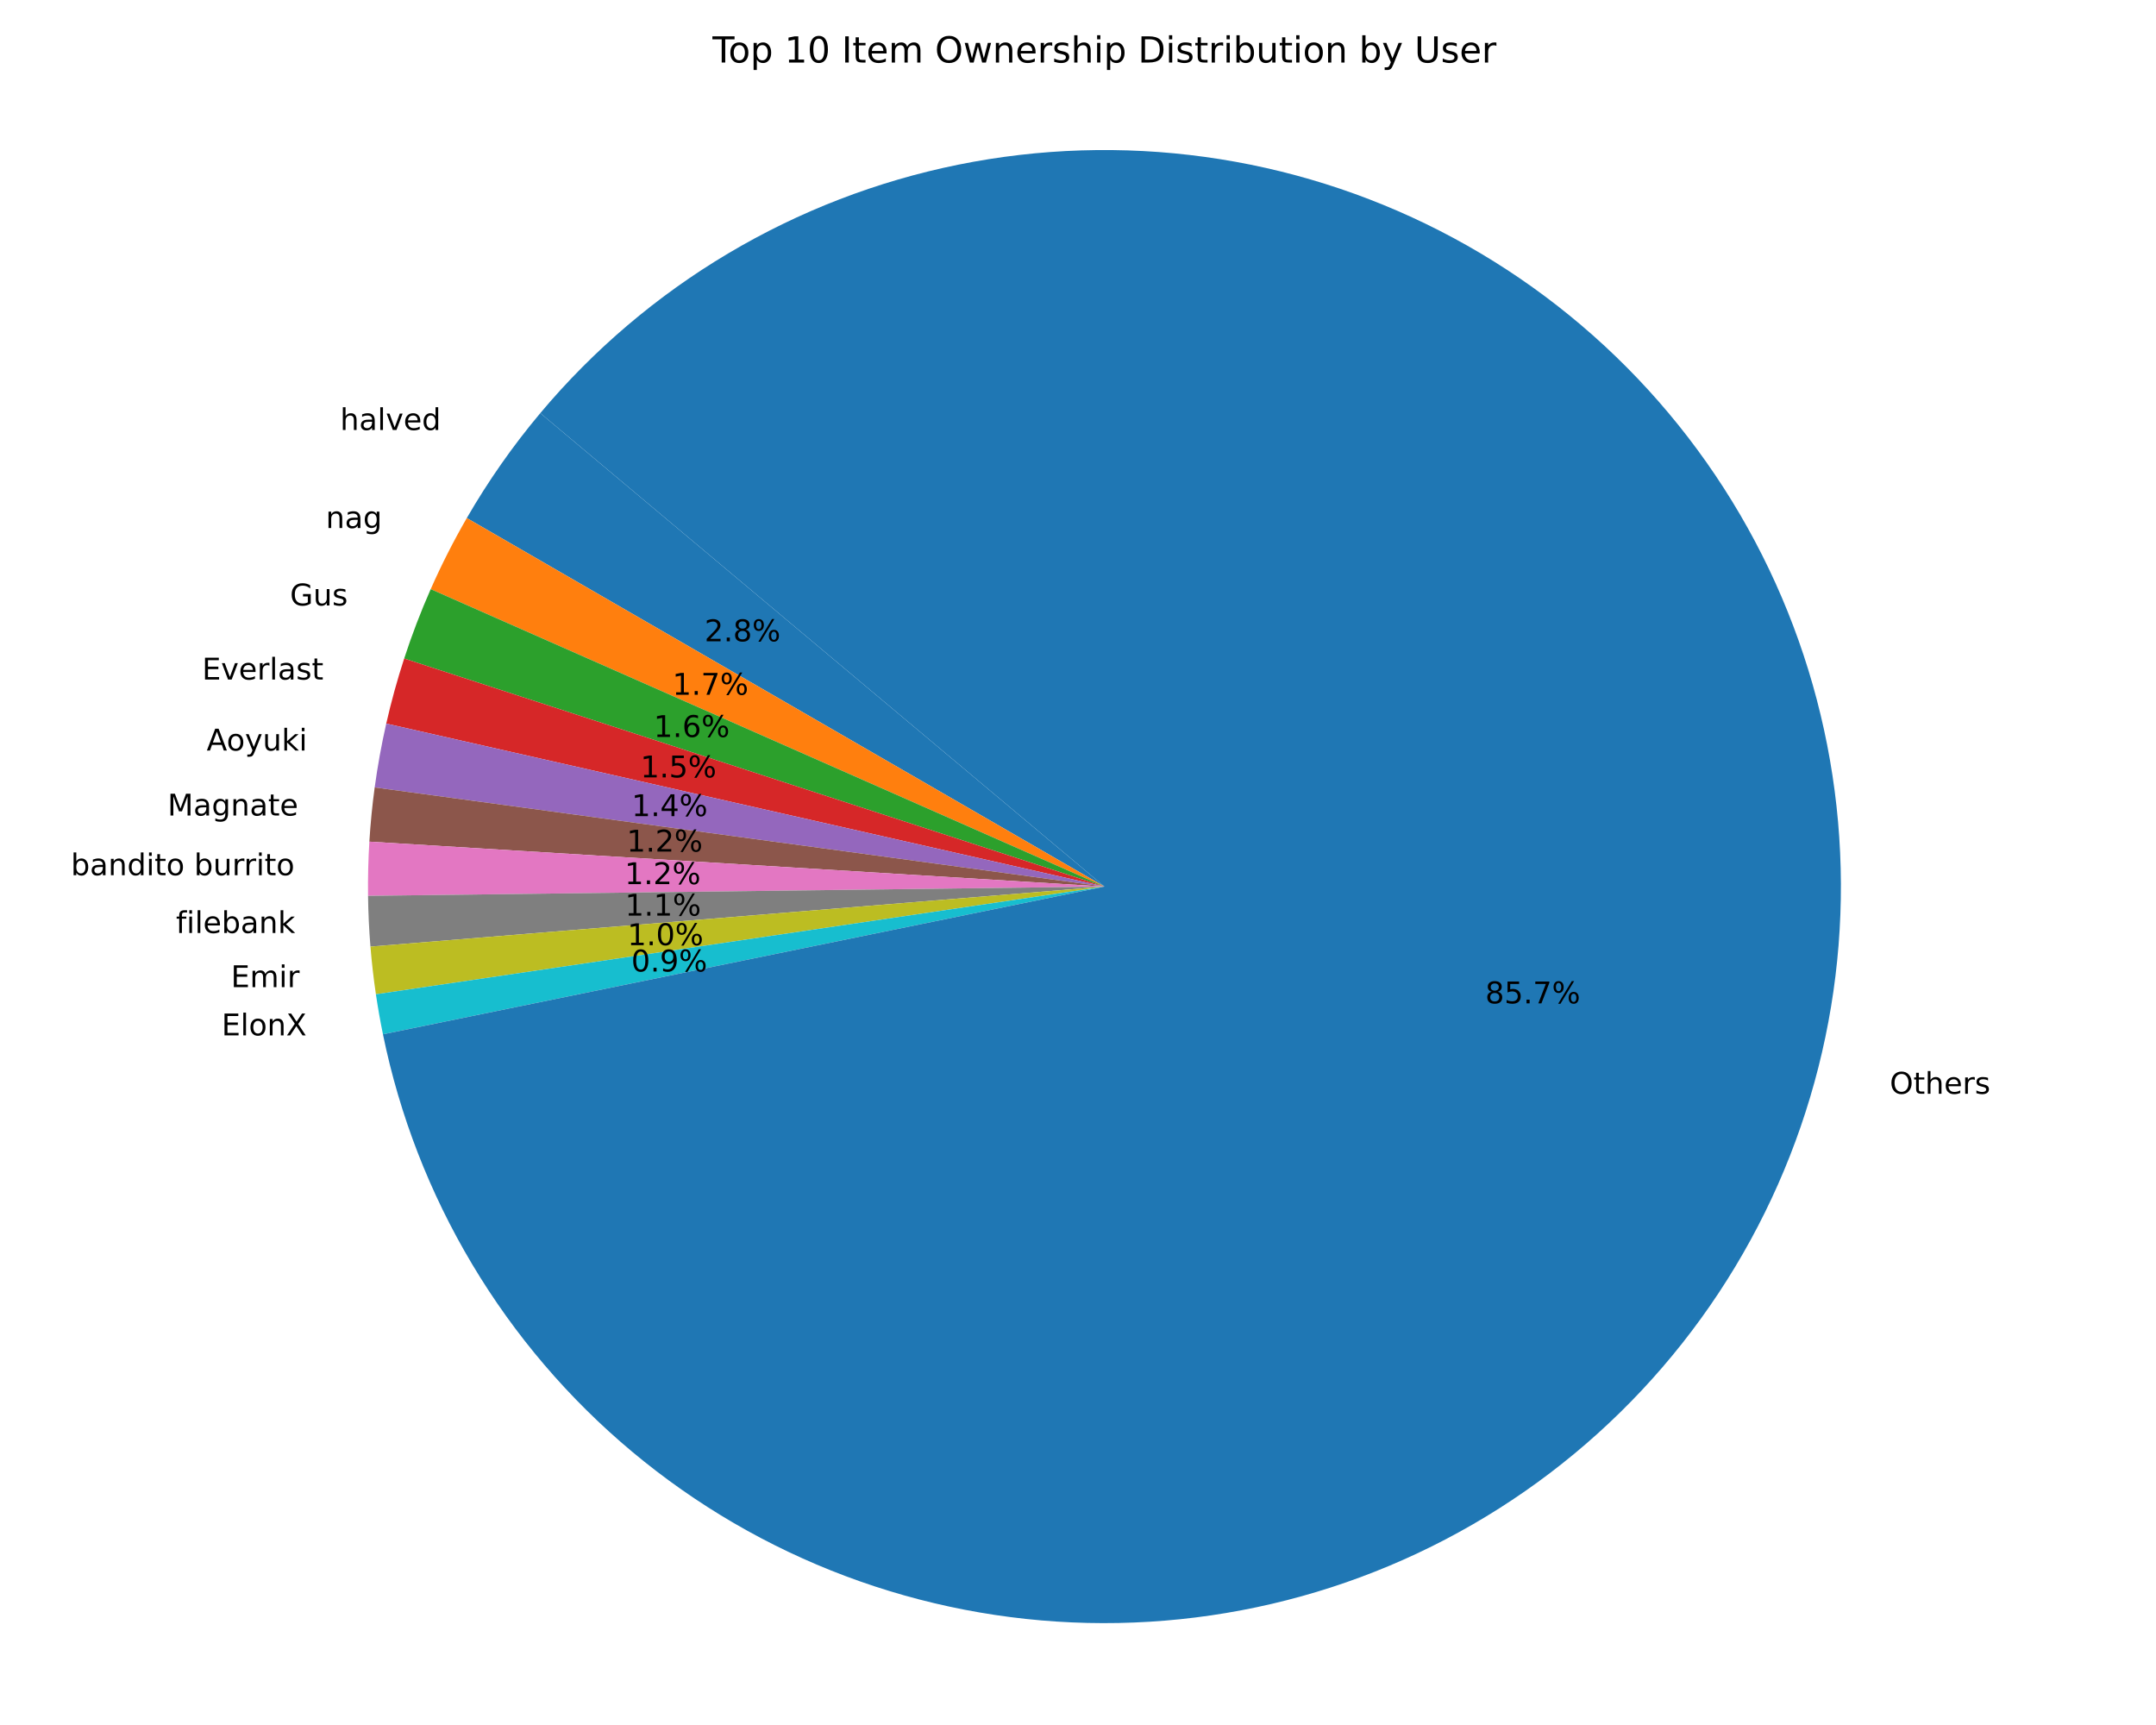
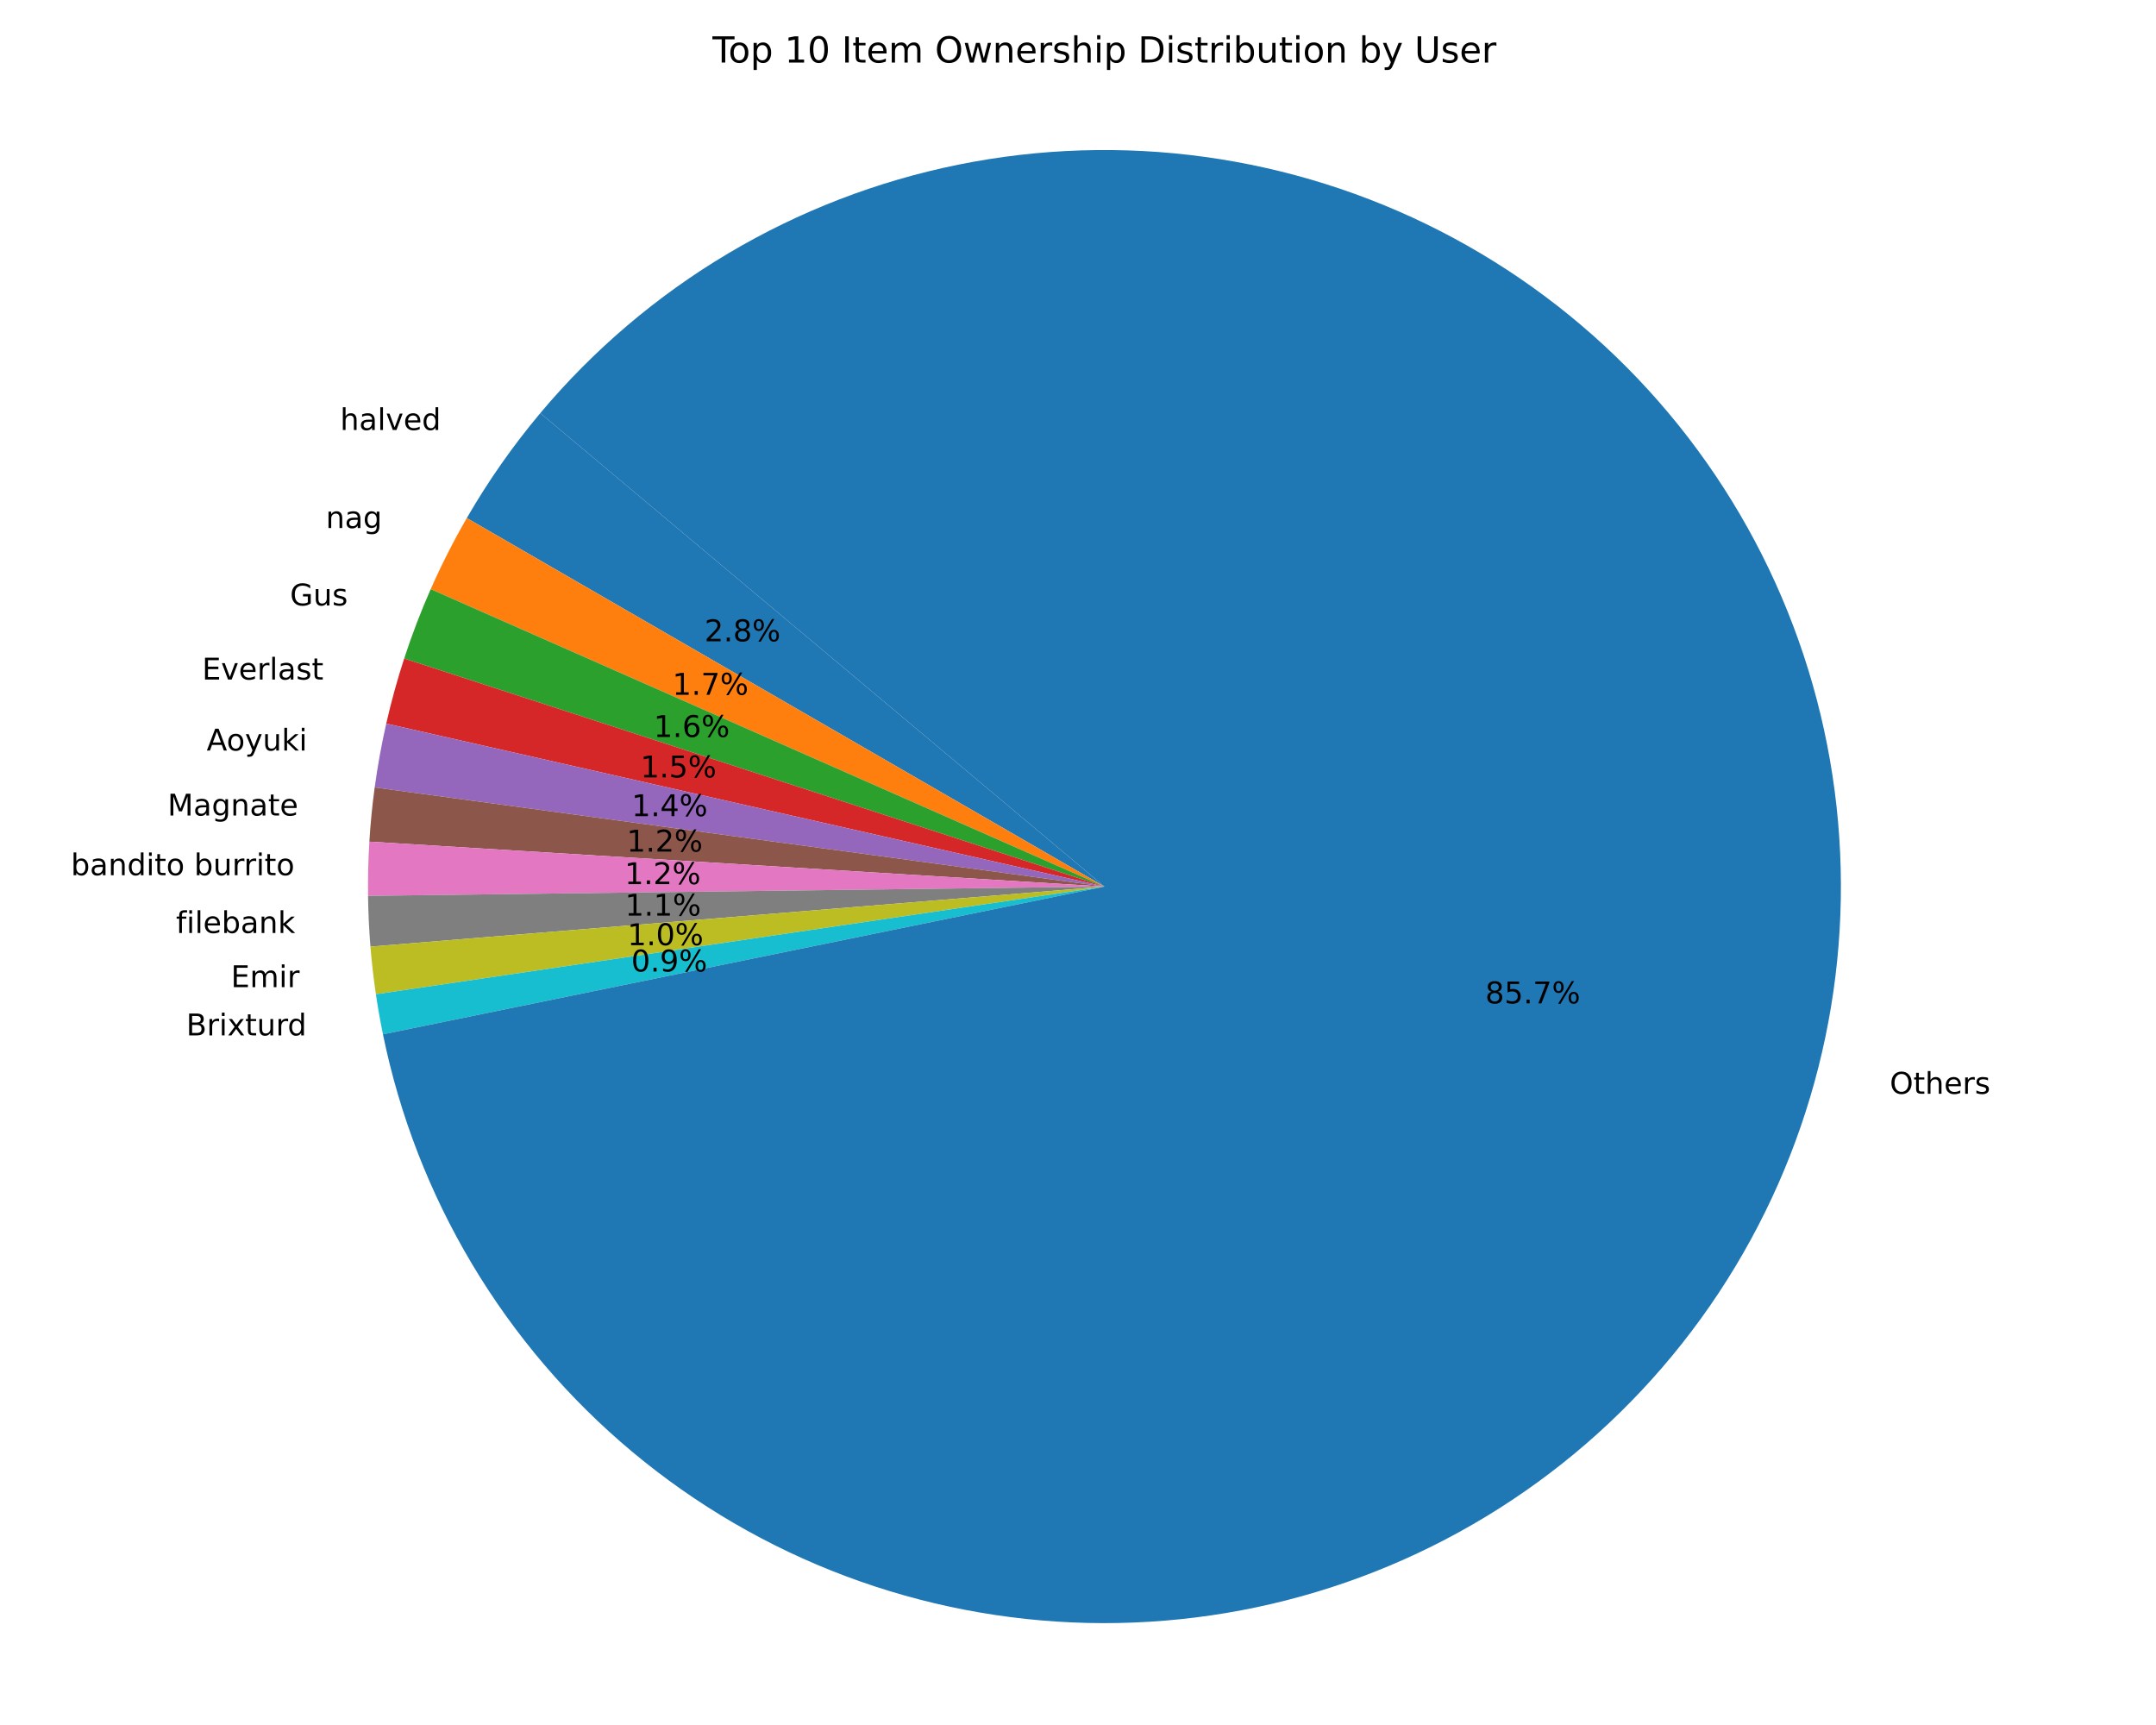
<svg xmlns="http://www.w3.org/2000/svg" xmlns:xlink="http://www.w3.org/1999/xlink" width="720pt" height="576pt" viewBox="0 0 720 576" version="1.1">
  <defs>
    <style type="text/css">*{stroke-linejoin: round; stroke-linecap: butt}</style>
  </defs>
  <g id="figure_1">
    <g id="patch_1">
      <path d="M 0 576  L 720 576  L 720 0  L 0 0  z " style="fill: #ffffff" />
    </g>
    <g id="axes_1">
      <g id="patch_2">
        <path d="M 180.429 137.951  C 175.84 143.42 171.492 149.086 167.396 154.933  C 163.299 160.781 159.46 166.803 155.888 172.985  L 368.832 296.04  z " style="fill: #1f77b4" />
      </g>
      <g id="patch_3">
        <path d="M 155.888 172.985  C 153.667 176.829 151.55 180.732 149.54 184.691  C 147.529 188.65 145.627 192.662 143.834 196.724  L 368.832 296.04  z " style="fill: #ff7f0e" />
      </g>
      <g id="patch_4">
        <path d="M 143.834 196.724  C 142.164 200.507 140.59 204.331 139.113 208.194  C 137.636 212.056 136.257 215.955 134.976 219.887  L 368.832 296.04  z " style="fill: #2ca02c" />
      </g>
      <g id="patch_5">
        <path d="M 134.976 219.887  C 133.813 223.46 132.731 227.059 131.733 230.682  C 130.734 234.305 129.819 237.95 128.987 241.614  L 368.832 296.04  z " style="fill: #d62728" />
      </g>
      <g id="patch_6">
        <path d="M 128.987 241.614  C 128.188 245.137 127.466 248.678 126.822 252.233  C 126.179 255.788 125.614 259.356 125.128 262.936  L 368.832 296.04  z " style="fill: #9467bd" />
      </g>
      <g id="patch_7">
        <path d="M 125.128 262.936  C 124.719 265.941 124.367 268.953 124.07 271.971  C 123.773 274.988 123.532 278.011 123.347 281.038  L 368.832 296.04  z " style="fill: #8c564b" />
      </g>
      <g id="patch_8">
        <path d="M 123.347 281.038  C 123.163 284.05 123.035 287.066 122.962 290.082  C 122.889 293.099 122.871 296.117 122.909 299.135  L 368.832 296.04  z " style="fill: #e377c2" />
      </g>
      <g id="patch_9">
        <path d="M 122.909 299.135  C 122.945 301.964 123.029 304.792 123.162 307.618  C 123.295 310.444 123.477 313.268 123.708 316.087  L 368.832 296.04  z " style="fill: #7f7f7f" />
      </g>
      <g id="patch_10">
        <path d="M 123.708 316.087  C 123.925 318.748 124.186 321.405 124.491 324.057  C 124.795 326.709 125.142 329.357 125.532 331.997  L 368.832 296.04  z " style="fill: #bcbd22" />
      </g>
      <g id="patch_11">
        <path d="M 125.532 331.997  C 125.863 334.236 126.225 336.471 126.617 338.7  C 127.01 340.929 127.433 343.152 127.887 345.37  L 368.832 296.04  z " style="fill: #17becf" />
      </g>
      <g id="patch_12">
        <path d="M 127.887 345.37  C 133.433 372.455 143.505 398.412 157.681 422.148  C 171.857 445.884 189.935 467.06 211.152 484.785  C 232.369 502.511 256.424 516.532 282.304 526.259  C 308.183 535.986 335.518 541.28 363.158 541.918  C 390.797 542.555 418.348 538.528 444.648 530.006  C 470.949 521.483 495.625 508.587 517.637 491.859  C 539.65 475.132 558.685 454.812 573.941 431.755  C 589.197 408.698 600.456 383.234 607.245 356.433  C 614.034 329.633 616.256 301.878 613.816 274.339  C 611.377 246.8 604.311 219.869 592.917 194.679  C 581.523 169.489 565.962 146.4 546.891 126.384  C 527.82 106.368 505.509 89.71 480.899 77.113  C 456.289 64.515 429.73 56.157 402.341 52.39  C 374.952 48.624 347.122 49.502 320.025 54.988  C 292.928 60.475 266.949 70.491 243.183 84.616  C 219.416 98.74 198.2 116.772 180.429 137.951  L 368.832 296.04  z " style="fill: #1f77b4" />
      </g>
      <g id="matplotlib.axis_1" />
      <g id="matplotlib.axis_2" />
      <g id="text_1">
        <g transform="translate(113.5877 143.582) scale(0.1 -0.1)">
          <defs>
            <path id="DejaVuSans-68" d="M 3513 2113  L 3513 0  L 2938 0  L 2938 2094  Q 2938 2591 2744 2837  Q 2550 3084 2163 3084  Q 1697 3084 1428 2787  Q 1159 2491 1159 1978  L 1159 0  L 581 0  L 581 4863  L 1159 4863  L 1159 2956  Q 1366 3272 1645 3428  Q 1925 3584 2291 3584  Q 2894 3584 3203 3211  Q 3513 2838 3513 2113  z " transform="scale(0.015625)" />
            <path id="DejaVuSans-61" d="M 2194 1759  Q 1497 1759 1228 1600  Q 959 1441 959 1056  Q 959 750 1161 570  Q 1363 391 1709 391  Q 2188 391 2477 730  Q 2766 1069 2766 1631  L 2766 1759  L 2194 1759  z M 3341 1997  L 3341 0  L 2766 0  L 2766 531  Q 2569 213 2275 61  Q 1981 -91 1556 -91  Q 1019 -91 701 211  Q 384 513 384 1019  Q 384 1609 779 1909  Q 1175 2209 1959 2209  L 2766 2209  L 2766 2266  Q 2766 2663 2505 2880  Q 2244 3097 1772 3097  Q 1472 3097 1187 3025  Q 903 2953 641 2809  L 641 3341  Q 956 3463 1253 3523  Q 1550 3584 1831 3584  Q 2591 3584 2966 3190  Q 3341 2797 3341 1997  z " transform="scale(0.015625)" />
            <path id="DejaVuSans-6c" d="M 603 4863  L 1178 4863  L 1178 0  L 603 0  L 603 4863  z " transform="scale(0.015625)" />
            <path id="DejaVuSans-76" d="M 191 3500  L 800 3500  L 1894 563  L 2988 3500  L 3597 3500  L 2284 0  L 1503 0  L 191 3500  z " transform="scale(0.015625)" />
            <path id="DejaVuSans-65" d="M 3597 1894  L 3597 1613  L 953 1613  Q 991 1019 1311 708  Q 1631 397 2203 397  Q 2534 397 2845 478  Q 3156 559 3463 722  L 3463 178  Q 3153 47 2828 -22  Q 2503 -91 2169 -91  Q 1331 -91 842 396  Q 353 884 353 1716  Q 353 2575 817 3079  Q 1281 3584 2069 3584  Q 2775 3584 3186 3129  Q 3597 2675 3597 1894  z M 3022 2063  Q 3016 2534 2758 2815  Q 2500 3097 2075 3097  Q 1594 3097 1305 2825  Q 1016 2553 972 2059  L 3022 2063  z " transform="scale(0.015625)" />
            <path id="DejaVuSans-64" d="M 2906 2969  L 2906 4863  L 3481 4863  L 3481 0  L 2906 0  L 2906 525  Q 2725 213 2448 61  Q 2172 -91 1784 -91  Q 1150 -91 751 415  Q 353 922 353 1747  Q 353 2572 751 3078  Q 1150 3584 1784 3584  Q 2172 3584 2448 3432  Q 2725 3281 2906 2969  z M 947 1747  Q 947 1113 1208 752  Q 1469 391 1925 391  Q 2381 391 2643 752  Q 2906 1113 2906 1747  Q 2906 2381 2643 2742  Q 2381 3103 1925 3103  Q 1469 3103 1208 2742  Q 947 2381 947 1747  z " transform="scale(0.015625)" />
          </defs>
          <use xlink:href="#DejaVuSans-68" />
          <use xlink:href="#DejaVuSans-61" transform="translate(63.37891 0)" />
          <use xlink:href="#DejaVuSans-6c" transform="translate(124.6582 0)" />
          <use xlink:href="#DejaVuSans-76" transform="translate(152.4414 0)" />
          <use xlink:href="#DejaVuSans-65" transform="translate(211.6211 0)" />
          <use xlink:href="#DejaVuSans-64" transform="translate(273.1445 0)" />
        </g>
      </g>
      <g id="text_2">
        <g transform="translate(235.2679 214.1353) scale(0.1 -0.1)">
          <defs>
            <path id="DejaVuSans-32" d="M 1228 531  L 3431 531  L 3431 0  L 469 0  L 469 531  Q 828 903 1448 1529  Q 2069 2156 2228 2338  Q 2531 2678 2651 2914  Q 2772 3150 2772 3378  Q 2772 3750 2511 3984  Q 2250 4219 1831 4219  Q 1534 4219 1204 4116  Q 875 4013 500 3803  L 500 4441  Q 881 4594 1212 4672  Q 1544 4750 1819 4750  Q 2544 4750 2975 4387  Q 3406 4025 3406 3419  Q 3406 3131 3298 2873  Q 3191 2616 2906 2266  Q 2828 2175 2409 1742  Q 1991 1309 1228 531  z " transform="scale(0.015625)" />
            <path id="DejaVuSans-2e" d="M 684 794  L 1344 794  L 1344 0  L 684 0  L 684 794  z " transform="scale(0.015625)" />
            <path id="DejaVuSans-38" d="M 2034 2216  Q 1584 2216 1326 1975  Q 1069 1734 1069 1313  Q 1069 891 1326 650  Q 1584 409 2034 409  Q 2484 409 2743 651  Q 3003 894 3003 1313  Q 3003 1734 2745 1975  Q 2488 2216 2034 2216  z M 1403 2484  Q 997 2584 770 2862  Q 544 3141 544 3541  Q 544 4100 942 4425  Q 1341 4750 2034 4750  Q 2731 4750 3128 4425  Q 3525 4100 3525 3541  Q 3525 3141 3298 2862  Q 3072 2584 2669 2484  Q 3125 2378 3379 2068  Q 3634 1759 3634 1313  Q 3634 634 3220 271  Q 2806 -91 2034 -91  Q 1263 -91 848 271  Q 434 634 434 1313  Q 434 1759 690 2068  Q 947 2378 1403 2484  z M 1172 3481  Q 1172 3119 1398 2916  Q 1625 2713 2034 2713  Q 2441 2713 2670 2916  Q 2900 3119 2900 3481  Q 2900 3844 2670 4047  Q 2441 4250 2034 4250  Q 1625 4250 1398 4047  Q 1172 3844 1172 3481  z " transform="scale(0.015625)" />
            <path id="DejaVuSans-25" d="M 4653 2053  Q 4381 2053 4226 1822  Q 4072 1591 4072 1178  Q 4072 772 4226 539  Q 4381 306 4653 306  Q 4919 306 5073 539  Q 5228 772 5228 1178  Q 5228 1588 5073 1820  Q 4919 2053 4653 2053  z M 4653 2450  Q 5147 2450 5437 2106  Q 5728 1763 5728 1178  Q 5728 594 5436 251  Q 5144 -91 4653 -91  Q 4153 -91 3862 251  Q 3572 594 3572 1178  Q 3572 1766 3864 2108  Q 4156 2450 4653 2450  z M 1428 4353  Q 1159 4353 1004 4120  Q 850 3888 850 3481  Q 850 3069 1003 2837  Q 1156 2606 1428 2606  Q 1700 2606 1854 2837  Q 2009 3069 2009 3481  Q 2009 3884 1853 4118  Q 1697 4353 1428 4353  z M 4250 4750  L 4750 4750  L 1831 -91  L 1331 -91  L 4250 4750  z M 1428 4750  Q 1922 4750 2215 4408  Q 2509 4066 2509 3481  Q 2509 2891 2217 2550  Q 1925 2209 1428 2209  Q 931 2209 642 2551  Q 353 2894 353 3481  Q 353 4063 643 4406  Q 934 4750 1428 4750  z " transform="scale(0.015625)" />
          </defs>
          <use xlink:href="#DejaVuSans-32" />
          <use xlink:href="#DejaVuSans-2e" transform="translate(63.62305 0)" />
          <use xlink:href="#DejaVuSans-38" transform="translate(95.41016 0)" />
          <use xlink:href="#DejaVuSans-25" transform="translate(159.0332 0)" />
        </g>
      </g>
      <g id="text_3">
        <g transform="translate(108.7962 176.3156) scale(0.1 -0.1)">
          <defs>
            <path id="DejaVuSans-6e" d="M 3513 2113  L 3513 0  L 2938 0  L 2938 2094  Q 2938 2591 2744 2837  Q 2550 3084 2163 3084  Q 1697 3084 1428 2787  Q 1159 2491 1159 1978  L 1159 0  L 581 0  L 581 3500  L 1159 3500  L 1159 2956  Q 1366 3272 1645 3428  Q 1925 3584 2291 3584  Q 2894 3584 3203 3211  Q 3513 2838 3513 2113  z " transform="scale(0.015625)" />
            <path id="DejaVuSans-67" d="M 2906 1791  Q 2906 2416 2648 2759  Q 2391 3103 1925 3103  Q 1463 3103 1205 2759  Q 947 2416 947 1791  Q 947 1169 1205 825  Q 1463 481 1925 481  Q 2391 481 2648 825  Q 2906 1169 2906 1791  z M 3481 434  Q 3481 -459 3084 -895  Q 2688 -1331 1869 -1331  Q 1566 -1331 1297 -1286  Q 1028 -1241 775 -1147  L 775 -588  Q 1028 -725 1275 -790  Q 1522 -856 1778 -856  Q 2344 -856 2625 -561  Q 2906 -266 2906 331  L 2906 616  Q 2728 306 2450 153  Q 2172 0 1784 0  Q 1141 0 747 490  Q 353 981 353 1791  Q 353 2603 747 3093  Q 1141 3584 1784 3584  Q 2172 3584 2450 3431  Q 2728 3278 2906 2969  L 2906 3500  L 3481 3500  L 3481 434  z " transform="scale(0.015625)" />
          </defs>
          <use xlink:href="#DejaVuSans-6e" />
          <use xlink:href="#DejaVuSans-61" transform="translate(63.37891 0)" />
          <use xlink:href="#DejaVuSans-67" transform="translate(124.6582 0)" />
        </g>
      </g>
      <g id="text_4">
        <g transform="translate(224.5544 231.99) scale(0.1 -0.1)">
          <defs>
            <path id="DejaVuSans-31" d="M 794 531  L 1825 531  L 1825 4091  L 703 3866  L 703 4441  L 1819 4666  L 2450 4666  L 2450 531  L 3481 531  L 3481 0  L 794 0  L 794 531  z " transform="scale(0.015625)" />
            <path id="DejaVuSans-37" d="M 525 4666  L 3525 4666  L 3525 4397  L 1831 0  L 1172 0  L 2766 4134  L 525 4134  L 525 4666  z " transform="scale(0.015625)" />
          </defs>
          <use xlink:href="#DejaVuSans-31" />
          <use xlink:href="#DejaVuSans-2e" transform="translate(63.62305 0)" />
          <use xlink:href="#DejaVuSans-37" transform="translate(95.41016 0)" />
          <use xlink:href="#DejaVuSans-25" transform="translate(159.0332 0)" />
        </g>
      </g>
      <g id="text_5">
        <g transform="translate(96.84588 202.1684) scale(0.1 -0.1)">
          <defs>
            <path id="DejaVuSans-47" d="M 3809 666  L 3809 1919  L 2778 1919  L 2778 2438  L 4434 2438  L 4434 434  Q 4069 175 3628 42  Q 3188 -91 2688 -91  Q 1594 -91 976 548  Q 359 1188 359 2328  Q 359 3472 976 4111  Q 1594 4750 2688 4750  Q 3144 4750 3555 4637  Q 3966 4525 4313 4306  L 4313 3634  Q 3963 3931 3569 4081  Q 3175 4231 2741 4231  Q 1884 4231 1454 3753  Q 1025 3275 1025 2328  Q 1025 1384 1454 906  Q 1884 428 2741 428  Q 3075 428 3337 486  Q 3600 544 3809 666  z " transform="scale(0.015625)" />
            <path id="DejaVuSans-75" d="M 544 1381  L 544 3500  L 1119 3500  L 1119 1403  Q 1119 906 1312 657  Q 1506 409 1894 409  Q 2359 409 2629 706  Q 2900 1003 2900 1516  L 2900 3500  L 3475 3500  L 3475 0  L 2900 0  L 2900 538  Q 2691 219 2414 64  Q 2138 -91 1772 -91  Q 1169 -91 856 284  Q 544 659 544 1381  z M 1991 3584  L 1991 3584  z " transform="scale(0.015625)" />
            <path id="DejaVuSans-73" d="M 2834 3397  L 2834 2853  Q 2591 2978 2328 3040  Q 2066 3103 1784 3103  Q 1356 3103 1142 2972  Q 928 2841 928 2578  Q 928 2378 1081 2264  Q 1234 2150 1697 2047  L 1894 2003  Q 2506 1872 2764 1633  Q 3022 1394 3022 966  Q 3022 478 2636 193  Q 2250 -91 1575 -91  Q 1294 -91 989 -36  Q 684 19 347 128  L 347 722  Q 666 556 975 473  Q 1284 391 1588 391  Q 1994 391 2212 530  Q 2431 669 2431 922  Q 2431 1156 2273 1281  Q 2116 1406 1581 1522  L 1381 1569  Q 847 1681 609 1914  Q 372 2147 372 2553  Q 372 3047 722 3315  Q 1072 3584 1716 3584  Q 2034 3584 2315 3537  Q 2597 3491 2834 3397  z " transform="scale(0.015625)" />
          </defs>
          <use xlink:href="#DejaVuSans-47" />
          <use xlink:href="#DejaVuSans-75" transform="translate(77.49023 0)" />
          <use xlink:href="#DejaVuSans-73" transform="translate(140.8691 0)" />
        </g>
      </g>
      <g id="text_6">
        <g transform="translate(218.2985 246.0915) scale(0.1 -0.1)">
          <defs>
            <path id="DejaVuSans-36" d="M 2113 2584  Q 1688 2584 1439 2293  Q 1191 2003 1191 1497  Q 1191 994 1439 701  Q 1688 409 2113 409  Q 2538 409 2786 701  Q 3034 994 3034 1497  Q 3034 2003 2786 2293  Q 2538 2584 2113 2584  z M 3366 4563  L 3366 3988  Q 3128 4100 2886 4159  Q 2644 4219 2406 4219  Q 1781 4219 1451 3797  Q 1122 3375 1075 2522  Q 1259 2794 1537 2939  Q 1816 3084 2150 3084  Q 2853 3084 3261 2657  Q 3669 2231 3669 1497  Q 3669 778 3244 343  Q 2819 -91 2113 -91  Q 1303 -91 875 529  Q 447 1150 447 2328  Q 447 3434 972 4092  Q 1497 4750 2381 4750  Q 2619 4750 2861 4703  Q 3103 4656 3366 4563  z " transform="scale(0.015625)" />
          </defs>
          <use xlink:href="#DejaVuSans-31" />
          <use xlink:href="#DejaVuSans-2e" transform="translate(63.62305 0)" />
          <use xlink:href="#DejaVuSans-36" transform="translate(95.41016 0)" />
          <use xlink:href="#DejaVuSans-25" transform="translate(159.0332 0)" />
        </g>
      </g>
      <g id="text_7">
        <g transform="translate(67.48528 226.9054) scale(0.1 -0.1)">
          <defs>
            <path id="DejaVuSans-45" d="M 628 4666  L 3578 4666  L 3578 4134  L 1259 4134  L 1259 2753  L 3481 2753  L 3481 2222  L 1259 2222  L 1259 531  L 3634 531  L 3634 0  L 628 0  L 628 4666  z " transform="scale(0.015625)" />
            <path id="DejaVuSans-72" d="M 2631 2963  Q 2534 3019 2420 3045  Q 2306 3072 2169 3072  Q 1681 3072 1420 2755  Q 1159 2438 1159 1844  L 1159 0  L 581 0  L 581 3500  L 1159 3500  L 1159 2956  Q 1341 3275 1631 3429  Q 1922 3584 2338 3584  Q 2397 3584 2469 3576  Q 2541 3569 2628 3553  L 2631 2963  z " transform="scale(0.015625)" />
            <path id="DejaVuSans-74" d="M 1172 4494  L 1172 3500  L 2356 3500  L 2356 3053  L 1172 3053  L 1172 1153  Q 1172 725 1289 603  Q 1406 481 1766 481  L 2356 481  L 2356 0  L 1766 0  Q 1100 0 847 248  Q 594 497 594 1153  L 594 3053  L 172 3053  L 172 3500  L 594 3500  L 594 4494  L 1172 4494  z " transform="scale(0.015625)" />
          </defs>
          <use xlink:href="#DejaVuSans-45" />
          <use xlink:href="#DejaVuSans-76" transform="translate(63.18359 0)" />
          <use xlink:href="#DejaVuSans-65" transform="translate(122.3633 0)" />
          <use xlink:href="#DejaVuSans-72" transform="translate(183.8867 0)" />
          <use xlink:href="#DejaVuSans-6c" transform="translate(225 0)" />
          <use xlink:href="#DejaVuSans-61" transform="translate(252.7832 0)" />
          <use xlink:href="#DejaVuSans-73" transform="translate(314.0625 0)" />
          <use xlink:href="#DejaVuSans-74" transform="translate(366.1621 0)" />
        </g>
      </g>
      <g id="text_8">
        <g transform="translate(213.8703 259.5845) scale(0.1 -0.1)">
          <defs>
            <path id="DejaVuSans-35" d="M 691 4666  L 3169 4666  L 3169 4134  L 1269 4134  L 1269 2991  Q 1406 3038 1543 3061  Q 1681 3084 1819 3084  Q 2600 3084 3056 2656  Q 3513 2228 3513 1497  Q 3513 744 3044 326  Q 2575 -91 1722 -91  Q 1428 -91 1123 -41  Q 819 9 494 109  L 494 744  Q 775 591 1075 516  Q 1375 441 1709 441  Q 2250 441 2565 725  Q 2881 1009 2881 1497  Q 2881 1984 2565 2268  Q 2250 2553 1709 2553  Q 1456 2553 1204 2497  Q 953 2441 691 2322  L 691 4666  z " transform="scale(0.015625)" />
          </defs>
          <use xlink:href="#DejaVuSans-31" />
          <use xlink:href="#DejaVuSans-2e" transform="translate(63.62305 0)" />
          <use xlink:href="#DejaVuSans-35" transform="translate(95.41016 0)" />
          <use xlink:href="#DejaVuSans-25" transform="translate(159.0332 0)" />
        </g>
      </g>
      <g id="text_9">
        <g transform="translate(69.012 250.6114) scale(0.1 -0.1)">
          <defs>
            <path id="DejaVuSans-41" d="M 2188 4044  L 1331 1722  L 3047 1722  L 2188 4044  z M 1831 4666  L 2547 4666  L 4325 0  L 3669 0  L 3244 1197  L 1141 1197  L 716 0  L 50 0  L 1831 4666  z " transform="scale(0.015625)" />
            <path id="DejaVuSans-6f" d="M 1959 3097  Q 1497 3097 1228 2736  Q 959 2375 959 1747  Q 959 1119 1226 758  Q 1494 397 1959 397  Q 2419 397 2687 759  Q 2956 1122 2956 1747  Q 2956 2369 2687 2733  Q 2419 3097 1959 3097  z M 1959 3584  Q 2709 3584 3137 3096  Q 3566 2609 3566 1747  Q 3566 888 3137 398  Q 2709 -91 1959 -91  Q 1206 -91 779 398  Q 353 888 353 1747  Q 353 2609 779 3096  Q 1206 3584 1959 3584  z " transform="scale(0.015625)" />
            <path id="DejaVuSans-79" d="M 2059 -325  Q 1816 -950 1584 -1140  Q 1353 -1331 966 -1331  L 506 -1331  L 506 -850  L 844 -850  Q 1081 -850 1212 -737  Q 1344 -625 1503 -206  L 1606 56  L 191 3500  L 800 3500  L 1894 763  L 2988 3500  L 3597 3500  L 2059 -325  z " transform="scale(0.015625)" />
            <path id="DejaVuSans-6b" d="M 581 4863  L 1159 4863  L 1159 1991  L 2875 3500  L 3609 3500  L 1753 1863  L 3688 0  L 2938 0  L 1159 1709  L 1159 0  L 581 0  L 581 4863  z " transform="scale(0.015625)" />
            <path id="DejaVuSans-69" d="M 603 3500  L 1178 3500  L 1178 0  L 603 0  L 603 3500  z M 603 4863  L 1178 4863  L 1178 4134  L 603 4134  L 603 4863  z " transform="scale(0.015625)" />
          </defs>
          <use xlink:href="#DejaVuSans-41" />
          <use xlink:href="#DejaVuSans-6f" transform="translate(66.6582 0)" />
          <use xlink:href="#DejaVuSans-79" transform="translate(127.8398 0)" />
          <use xlink:href="#DejaVuSans-75" transform="translate(187.0195 0)" />
          <use xlink:href="#DejaVuSans-6b" transform="translate(250.3984 0)" />
          <use xlink:href="#DejaVuSans-69" transform="translate(308.3086 0)" />
        </g>
      </g>
      <g id="text_10">
        <g transform="translate(210.9241 272.515) scale(0.1 -0.1)">
          <defs>
            <path id="DejaVuSans-34" d="M 2419 4116  L 825 1625  L 2419 1625  L 2419 4116  z M 2253 4666  L 3047 4666  L 3047 1625  L 3713 1625  L 3713 1100  L 3047 1100  L 3047 0  L 2419 0  L 2419 1100  L 313 1100  L 313 1709  L 2253 4666  z " transform="scale(0.015625)" />
          </defs>
          <use xlink:href="#DejaVuSans-31" />
          <use xlink:href="#DejaVuSans-2e" transform="translate(63.62305 0)" />
          <use xlink:href="#DejaVuSans-34" transform="translate(95.41016 0)" />
          <use xlink:href="#DejaVuSans-25" transform="translate(159.0332 0)" />
        </g>
      </g>
      <g id="text_11">
        <g transform="translate(55.95009 272.3231) scale(0.1 -0.1)">
          <defs>
            <path id="DejaVuSans-4d" d="M 628 4666  L 1569 4666  L 2759 1491  L 3956 4666  L 4897 4666  L 4897 0  L 4281 0  L 4281 4097  L 3078 897  L 2444 897  L 1241 4097  L 1241 0  L 628 0  L 628 4666  z " transform="scale(0.015625)" />
          </defs>
          <use xlink:href="#DejaVuSans-4d" />
          <use xlink:href="#DejaVuSans-61" transform="translate(86.2793 0)" />
          <use xlink:href="#DejaVuSans-67" transform="translate(147.5586 0)" />
          <use xlink:href="#DejaVuSans-6e" transform="translate(211.0352 0)" />
          <use xlink:href="#DejaVuSans-61" transform="translate(274.4141 0)" />
          <use xlink:href="#DejaVuSans-74" transform="translate(335.6934 0)" />
          <use xlink:href="#DejaVuSans-65" transform="translate(374.9023 0)" />
        </g>
      </g>
      <g id="text_12">
        <g transform="translate(209.2727 284.3578) scale(0.1 -0.1)">
          <use xlink:href="#DejaVuSans-31" />
          <use xlink:href="#DejaVuSans-2e" transform="translate(63.62305 0)" />
          <use xlink:href="#DejaVuSans-32" transform="translate(95.41016 0)" />
          <use xlink:href="#DejaVuSans-25" transform="translate(159.0332 0)" />
        </g>
      </g>
      <g id="text_13">
        <g transform="translate(23.66674 292.2461) scale(0.1 -0.1)">
          <defs>
            <path id="DejaVuSans-62" d="M 3116 1747  Q 3116 2381 2855 2742  Q 2594 3103 2138 3103  Q 1681 3103 1420 2742  Q 1159 2381 1159 1747  Q 1159 1113 1420 752  Q 1681 391 2138 391  Q 2594 391 2855 752  Q 3116 1113 3116 1747  z M 1159 2969  Q 1341 3281 1617 3432  Q 1894 3584 2278 3584  Q 2916 3584 3314 3078  Q 3713 2572 3713 1747  Q 3713 922 3314 415  Q 2916 -91 2278 -91  Q 1894 -91 1617 61  Q 1341 213 1159 525  L 1159 0  L 581 0  L 581 4863  L 1159 4863  L 1159 2969  z " transform="scale(0.015625)" />
            <path id="DejaVuSans-20" transform="scale(0.015625)" />
          </defs>
          <use xlink:href="#DejaVuSans-62" />
          <use xlink:href="#DejaVuSans-61" transform="translate(63.47656 0)" />
          <use xlink:href="#DejaVuSans-6e" transform="translate(124.7559 0)" />
          <use xlink:href="#DejaVuSans-64" transform="translate(188.1348 0)" />
          <use xlink:href="#DejaVuSans-69" transform="translate(251.6113 0)" />
          <use xlink:href="#DejaVuSans-74" transform="translate(279.3945 0)" />
          <use xlink:href="#DejaVuSans-6f" transform="translate(318.6035 0)" />
          <use xlink:href="#DejaVuSans-20" transform="translate(379.7852 0)" />
          <use xlink:href="#DejaVuSans-62" transform="translate(411.5723 0)" />
          <use xlink:href="#DejaVuSans-75" transform="translate(475.0488 0)" />
          <use xlink:href="#DejaVuSans-72" transform="translate(538.4277 0)" />
          <use xlink:href="#DejaVuSans-72" transform="translate(577.791 0)" />
          <use xlink:href="#DejaVuSans-69" transform="translate(618.9043 0)" />
          <use xlink:href="#DejaVuSans-74" transform="translate(646.6875 0)" />
          <use xlink:href="#DejaVuSans-6f" transform="translate(685.8965 0)" />
        </g>
      </g>
      <g id="text_14">
        <g transform="translate(208.6076 295.2249) scale(0.1 -0.1)">
          <use xlink:href="#DejaVuSans-31" />
          <use xlink:href="#DejaVuSans-2e" transform="translate(63.62305 0)" />
          <use xlink:href="#DejaVuSans-32" transform="translate(95.41016 0)" />
          <use xlink:href="#DejaVuSans-25" transform="translate(159.0332 0)" />
        </g>
      </g>
      <g id="text_15">
        <g transform="translate(58.76074 311.5353) scale(0.1 -0.1)">
          <defs>
            <path id="DejaVuSans-66" d="M 2375 4863  L 2375 4384  L 1825 4384  Q 1516 4384 1395 4259  Q 1275 4134 1275 3809  L 1275 3500  L 2222 3500  L 2222 3053  L 1275 3053  L 1275 0  L 697 0  L 697 3053  L 147 3053  L 147 3500  L 697 3500  L 697 3744  Q 697 4328 969 4595  Q 1241 4863 1831 4863  L 2375 4863  z " transform="scale(0.015625)" />
          </defs>
          <use xlink:href="#DejaVuSans-66" />
          <use xlink:href="#DejaVuSans-69" transform="translate(35.20508 0)" />
          <use xlink:href="#DejaVuSans-6c" transform="translate(62.98828 0)" />
          <use xlink:href="#DejaVuSans-65" transform="translate(90.77148 0)" />
          <use xlink:href="#DejaVuSans-62" transform="translate(152.2949 0)" />
          <use xlink:href="#DejaVuSans-61" transform="translate(215.7715 0)" />
          <use xlink:href="#DejaVuSans-6e" transform="translate(277.0508 0)" />
          <use xlink:href="#DejaVuSans-6b" transform="translate(340.4297 0)" />
        </g>
      </g>
      <g id="text_16">
        <g transform="translate(208.7279 305.7462) scale(0.1 -0.1)">
          <use xlink:href="#DejaVuSans-31" />
          <use xlink:href="#DejaVuSans-2e" transform="translate(63.62305 0)" />
          <use xlink:href="#DejaVuSans-31" transform="translate(95.41016 0)" />
          <use xlink:href="#DejaVuSans-25" transform="translate(159.0332 0)" />
        </g>
      </g>
      <g id="text_17">
        <g transform="translate(77.10789 329.6184) scale(0.1 -0.1)">
          <defs>
            <path id="DejaVuSans-6d" d="M 3328 2828  Q 3544 3216 3844 3400  Q 4144 3584 4550 3584  Q 5097 3584 5394 3201  Q 5691 2819 5691 2113  L 5691 0  L 5113 0  L 5113 2094  Q 5113 2597 4934 2840  Q 4756 3084 4391 3084  Q 3944 3084 3684 2787  Q 3425 2491 3425 1978  L 3425 0  L 2847 0  L 2847 2094  Q 2847 2600 2669 2842  Q 2491 3084 2119 3084  Q 1678 3084 1418 2786  Q 1159 2488 1159 1978  L 1159 0  L 581 0  L 581 3500  L 1159 3500  L 1159 2956  Q 1356 3278 1631 3431  Q 1906 3584 2284 3584  Q 2666 3584 2933 3390  Q 3200 3197 3328 2828  z " transform="scale(0.015625)" />
          </defs>
          <use xlink:href="#DejaVuSans-45" />
          <use xlink:href="#DejaVuSans-6d" transform="translate(63.18359 0)" />
          <use xlink:href="#DejaVuSans-69" transform="translate(160.5957 0)" />
          <use xlink:href="#DejaVuSans-72" transform="translate(188.3789 0)" />
        </g>
      </g>
      <g id="text_18">
        <g transform="translate(209.525 315.6098) scale(0.1 -0.1)">
          <defs>
            <path id="DejaVuSans-30" d="M 2034 4250  Q 1547 4250 1301 3770  Q 1056 3291 1056 2328  Q 1056 1369 1301 889  Q 1547 409 2034 409  Q 2525 409 2770 889  Q 3016 1369 3016 2328  Q 3016 3291 2770 3770  Q 2525 4250 2034 4250  z M 2034 4750  Q 2819 4750 3233 4129  Q 3647 3509 3647 2328  Q 3647 1150 3233 529  Q 2819 -91 2034 -91  Q 1250 -91 836 529  Q 422 1150 422 2328  Q 422 3509 836 4129  Q 1250 4750 2034 4750  z " transform="scale(0.015625)" />
          </defs>
          <use xlink:href="#DejaVuSans-31" />
          <use xlink:href="#DejaVuSans-2e" transform="translate(63.62305 0)" />
          <use xlink:href="#DejaVuSans-30" transform="translate(95.41016 0)" />
          <use xlink:href="#DejaVuSans-25" transform="translate(159.0332 0)" />
        </g>
      </g>
      <g id="text_19">
-         <g transform="translate(73.99287 345.7252) scale(0.1 -0.1)">
-           <defs>
-             <path id="DejaVuSans-58" d="M 403 4666  L 1081 4666  L 2241 2931  L 3406 4666  L 4084 4666  L 2584 2425  L 4184 0  L 3506 0  L 2194 1984  L 872 0  L 191 0  L 1856 2491  L 403 4666  z " transform="scale(0.015625)" />
-           </defs>
-           <use xlink:href="#DejaVuSans-45" />
-           <use xlink:href="#DejaVuSans-6c" transform="translate(63.18359 0)" />
-           <use xlink:href="#DejaVuSans-6f" transform="translate(90.9668 0)" />
-           <use xlink:href="#DejaVuSans-6e" transform="translate(152.1484 0)" />
-           <use xlink:href="#DejaVuSans-58" transform="translate(215.5273 0)" />
+         <g transform="translate(62.18506 345.7252) scale(0.1 -0.1)">
+           <defs>
+             <path id="DejaVuSans-42" d="M 1259 2228  L 1259 519  L 2272 519  Q 2781 519 3026 730  Q 3272 941 3272 1375  Q 3272 1813 3026 2020  Q 2781 2228 2272 2228  L 1259 2228  z M 1259 4147  L 1259 2741  L 2194 2741  Q 2656 2741 2882 2914  Q 3109 3088 3109 3444  Q 3109 3797 2882 3972  Q 2656 4147 2194 4147  L 1259 4147  z M 628 4666  L 2241 4666  Q 2963 4666 3353 4366  Q 3744 4066 3744 3513  Q 3744 3084 3544 2831  Q 3344 2578 2956 2516  Q 3422 2416 3680 2098  Q 3938 1781 3938 1306  Q 3938 681 3513 340  Q 3088 0 2303 0  L 628 0  L 628 4666  z " transform="scale(0.015625)" />
+             <path id="DejaVuSans-78" d="M 3513 3500  L 2247 1797  L 3578 0  L 2900 0  L 1881 1375  L 863 0  L 184 0  L 1544 1831  L 300 3500  L 978 3500  L 1906 2253  L 2834 3500  L 3513 3500  z " transform="scale(0.015625)" />
+           </defs>
+           <use xlink:href="#DejaVuSans-42" />
+           <use xlink:href="#DejaVuSans-72" transform="translate(68.60352 0)" />
+           <use xlink:href="#DejaVuSans-69" transform="translate(109.7168 0)" />
+           <use xlink:href="#DejaVuSans-78" transform="translate(137.5 0)" />
+           <use xlink:href="#DejaVuSans-74" transform="translate(196.6797 0)" />
+           <use xlink:href="#DejaVuSans-75" transform="translate(235.8887 0)" />
+           <use xlink:href="#DejaVuSans-72" transform="translate(299.2676 0)" />
+           <use xlink:href="#DejaVuSans-64" transform="translate(338.6309 0)" />
        </g>
      </g>
      <g id="text_20">
        <g transform="translate(210.8011 324.3953) scale(0.1 -0.1)">
          <defs>
            <path id="DejaVuSans-39" d="M 703 97  L 703 672  Q 941 559 1184 500  Q 1428 441 1663 441  Q 2288 441 2617 861  Q 2947 1281 2994 2138  Q 2813 1869 2534 1725  Q 2256 1581 1919 1581  Q 1219 1581 811 2004  Q 403 2428 403 3163  Q 403 3881 828 4315  Q 1253 4750 1959 4750  Q 2769 4750 3195 4129  Q 3622 3509 3622 2328  Q 3622 1225 3098 567  Q 2575 -91 1691 -91  Q 1453 -91 1209 -44  Q 966 3 703 97  z M 1959 2075  Q 2384 2075 2632 2365  Q 2881 2656 2881 3163  Q 2881 3666 2632 3958  Q 2384 4250 1959 4250  Q 1534 4250 1286 3958  Q 1038 3666 1038 3163  Q 1038 2656 1286 2365  Q 1534 2075 1959 2075  z " transform="scale(0.015625)" />
          </defs>
          <use xlink:href="#DejaVuSans-30" />
          <use xlink:href="#DejaVuSans-2e" transform="translate(63.62305 0)" />
          <use xlink:href="#DejaVuSans-39" transform="translate(95.41016 0)" />
          <use xlink:href="#DejaVuSans-25" transform="translate(159.0332 0)" />
        </g>
      </g>
      <g id="text_21">
        <g transform="translate(631.0865 365.2317) scale(0.1 -0.1)">
          <defs>
            <path id="DejaVuSans-4f" d="M 2522 4238  Q 1834 4238 1429 3725  Q 1025 3213 1025 2328  Q 1025 1447 1429 934  Q 1834 422 2522 422  Q 3209 422 3611 934  Q 4013 1447 4013 2328  Q 4013 3213 3611 3725  Q 3209 4238 2522 4238  z M 2522 4750  Q 3503 4750 4090 4092  Q 4678 3434 4678 2328  Q 4678 1225 4090 567  Q 3503 -91 2522 -91  Q 1538 -91 948 565  Q 359 1222 359 2328  Q 359 3434 948 4092  Q 1538 4750 2522 4750  z " transform="scale(0.015625)" />
          </defs>
          <use xlink:href="#DejaVuSans-4f" />
          <use xlink:href="#DejaVuSans-74" transform="translate(78.71094 0)" />
          <use xlink:href="#DejaVuSans-68" transform="translate(117.9199 0)" />
          <use xlink:href="#DejaVuSans-65" transform="translate(181.2988 0)" />
          <use xlink:href="#DejaVuSans-72" transform="translate(242.8223 0)" />
          <use xlink:href="#DejaVuSans-73" transform="translate(283.9355 0)" />
        </g>
      </g>
      <g id="text_22">
        <g transform="translate(495.9966 335.0352) scale(0.1 -0.1)">
          <use xlink:href="#DejaVuSans-38" />
          <use xlink:href="#DejaVuSans-35" transform="translate(63.62305 0)" />
          <use xlink:href="#DejaVuSans-2e" transform="translate(127.2461 0)" />
          <use xlink:href="#DejaVuSans-37" transform="translate(159.0332 0)" />
          <use xlink:href="#DejaVuSans-25" transform="translate(222.6562 0)" />
        </g>
      </g>
      <g id="text_23">
        <g transform="translate(237.9397 20.88) scale(0.12 -0.12)">
          <defs>
            <path id="DejaVuSans-54" d="M -19 4666  L 3928 4666  L 3928 4134  L 2272 4134  L 2272 0  L 1638 0  L 1638 4134  L -19 4134  L -19 4666  z " transform="scale(0.015625)" />
            <path id="DejaVuSans-70" d="M 1159 525  L 1159 -1331  L 581 -1331  L 581 3500  L 1159 3500  L 1159 2969  Q 1341 3281 1617 3432  Q 1894 3584 2278 3584  Q 2916 3584 3314 3078  Q 3713 2572 3713 1747  Q 3713 922 3314 415  Q 2916 -91 2278 -91  Q 1894 -91 1617 61  Q 1341 213 1159 525  z M 3116 1747  Q 3116 2381 2855 2742  Q 2594 3103 2138 3103  Q 1681 3103 1420 2742  Q 1159 2381 1159 1747  Q 1159 1113 1420 752  Q 1681 391 2138 391  Q 2594 391 2855 752  Q 3116 1113 3116 1747  z " transform="scale(0.015625)" />
            <path id="DejaVuSans-49" d="M 628 4666  L 1259 4666  L 1259 0  L 628 0  L 628 4666  z " transform="scale(0.015625)" />
            <path id="DejaVuSans-77" d="M 269 3500  L 844 3500  L 1563 769  L 2278 3500  L 2956 3500  L 3675 769  L 4391 3500  L 4966 3500  L 4050 0  L 3372 0  L 2619 2869  L 1863 0  L 1184 0  L 269 3500  z " transform="scale(0.015625)" />
            <path id="DejaVuSans-44" d="M 1259 4147  L 1259 519  L 2022 519  Q 2988 519 3436 956  Q 3884 1394 3884 2338  Q 3884 3275 3436 3711  Q 2988 4147 2022 4147  L 1259 4147  z M 628 4666  L 1925 4666  Q 3281 4666 3915 4102  Q 4550 3538 4550 2338  Q 4550 1131 3912 565  Q 3275 0 1925 0  L 628 0  L 628 4666  z " transform="scale(0.015625)" />
            <path id="DejaVuSans-55" d="M 556 4666  L 1191 4666  L 1191 1831  Q 1191 1081 1462 751  Q 1734 422 2344 422  Q 2950 422 3222 751  Q 3494 1081 3494 1831  L 3494 4666  L 4128 4666  L 4128 1753  Q 4128 841 3676 375  Q 3225 -91 2344 -91  Q 1459 -91 1007 375  Q 556 841 556 1753  L 556 4666  z " transform="scale(0.015625)" />
          </defs>
          <use xlink:href="#DejaVuSans-54" />
          <use xlink:href="#DejaVuSans-6f" transform="translate(44.08398 0)" />
          <use xlink:href="#DejaVuSans-70" transform="translate(105.2656 0)" />
          <use xlink:href="#DejaVuSans-20" transform="translate(168.7422 0)" />
          <use xlink:href="#DejaVuSans-31" transform="translate(200.5293 0)" />
          <use xlink:href="#DejaVuSans-30" transform="translate(264.1523 0)" />
          <use xlink:href="#DejaVuSans-20" transform="translate(327.7754 0)" />
          <use xlink:href="#DejaVuSans-49" transform="translate(359.5625 0)" />
          <use xlink:href="#DejaVuSans-74" transform="translate(389.0547 0)" />
          <use xlink:href="#DejaVuSans-65" transform="translate(428.2637 0)" />
          <use xlink:href="#DejaVuSans-6d" transform="translate(489.7871 0)" />
          <use xlink:href="#DejaVuSans-20" transform="translate(587.1992 0)" />
          <use xlink:href="#DejaVuSans-4f" transform="translate(618.9863 0)" />
          <use xlink:href="#DejaVuSans-77" transform="translate(697.6973 0)" />
          <use xlink:href="#DejaVuSans-6e" transform="translate(779.4844 0)" />
          <use xlink:href="#DejaVuSans-65" transform="translate(842.8633 0)" />
          <use xlink:href="#DejaVuSans-72" transform="translate(904.3867 0)" />
          <use xlink:href="#DejaVuSans-73" transform="translate(945.5 0)" />
          <use xlink:href="#DejaVuSans-68" transform="translate(997.5996 0)" />
          <use xlink:href="#DejaVuSans-69" transform="translate(1060.979 0)" />
          <use xlink:href="#DejaVuSans-70" transform="translate(1088.762 0)" />
          <use xlink:href="#DejaVuSans-20" transform="translate(1152.238 0)" />
          <use xlink:href="#DejaVuSans-44" transform="translate(1184.025 0)" />
          <use xlink:href="#DejaVuSans-69" transform="translate(1261.027 0)" />
          <use xlink:href="#DejaVuSans-73" transform="translate(1288.811 0)" />
          <use xlink:href="#DejaVuSans-74" transform="translate(1340.91 0)" />
          <use xlink:href="#DejaVuSans-72" transform="translate(1380.119 0)" />
          <use xlink:href="#DejaVuSans-69" transform="translate(1421.232 0)" />
          <use xlink:href="#DejaVuSans-62" transform="translate(1449.016 0)" />
          <use xlink:href="#DejaVuSans-75" transform="translate(1512.492 0)" />
          <use xlink:href="#DejaVuSans-74" transform="translate(1575.871 0)" />
          <use xlink:href="#DejaVuSans-69" transform="translate(1615.08 0)" />
          <use xlink:href="#DejaVuSans-6f" transform="translate(1642.863 0)" />
          <use xlink:href="#DejaVuSans-6e" transform="translate(1704.045 0)" />
          <use xlink:href="#DejaVuSans-20" transform="translate(1767.424 0)" />
          <use xlink:href="#DejaVuSans-62" transform="translate(1799.211 0)" />
          <use xlink:href="#DejaVuSans-79" transform="translate(1862.688 0)" />
          <use xlink:href="#DejaVuSans-20" transform="translate(1921.867 0)" />
          <use xlink:href="#DejaVuSans-55" transform="translate(1953.654 0)" />
          <use xlink:href="#DejaVuSans-73" transform="translate(2026.848 0)" />
          <use xlink:href="#DejaVuSans-65" transform="translate(2078.947 0)" />
          <use xlink:href="#DejaVuSans-72" transform="translate(2140.471 0)" />
        </g>
      </g>
    </g>
  </g>
</svg>
